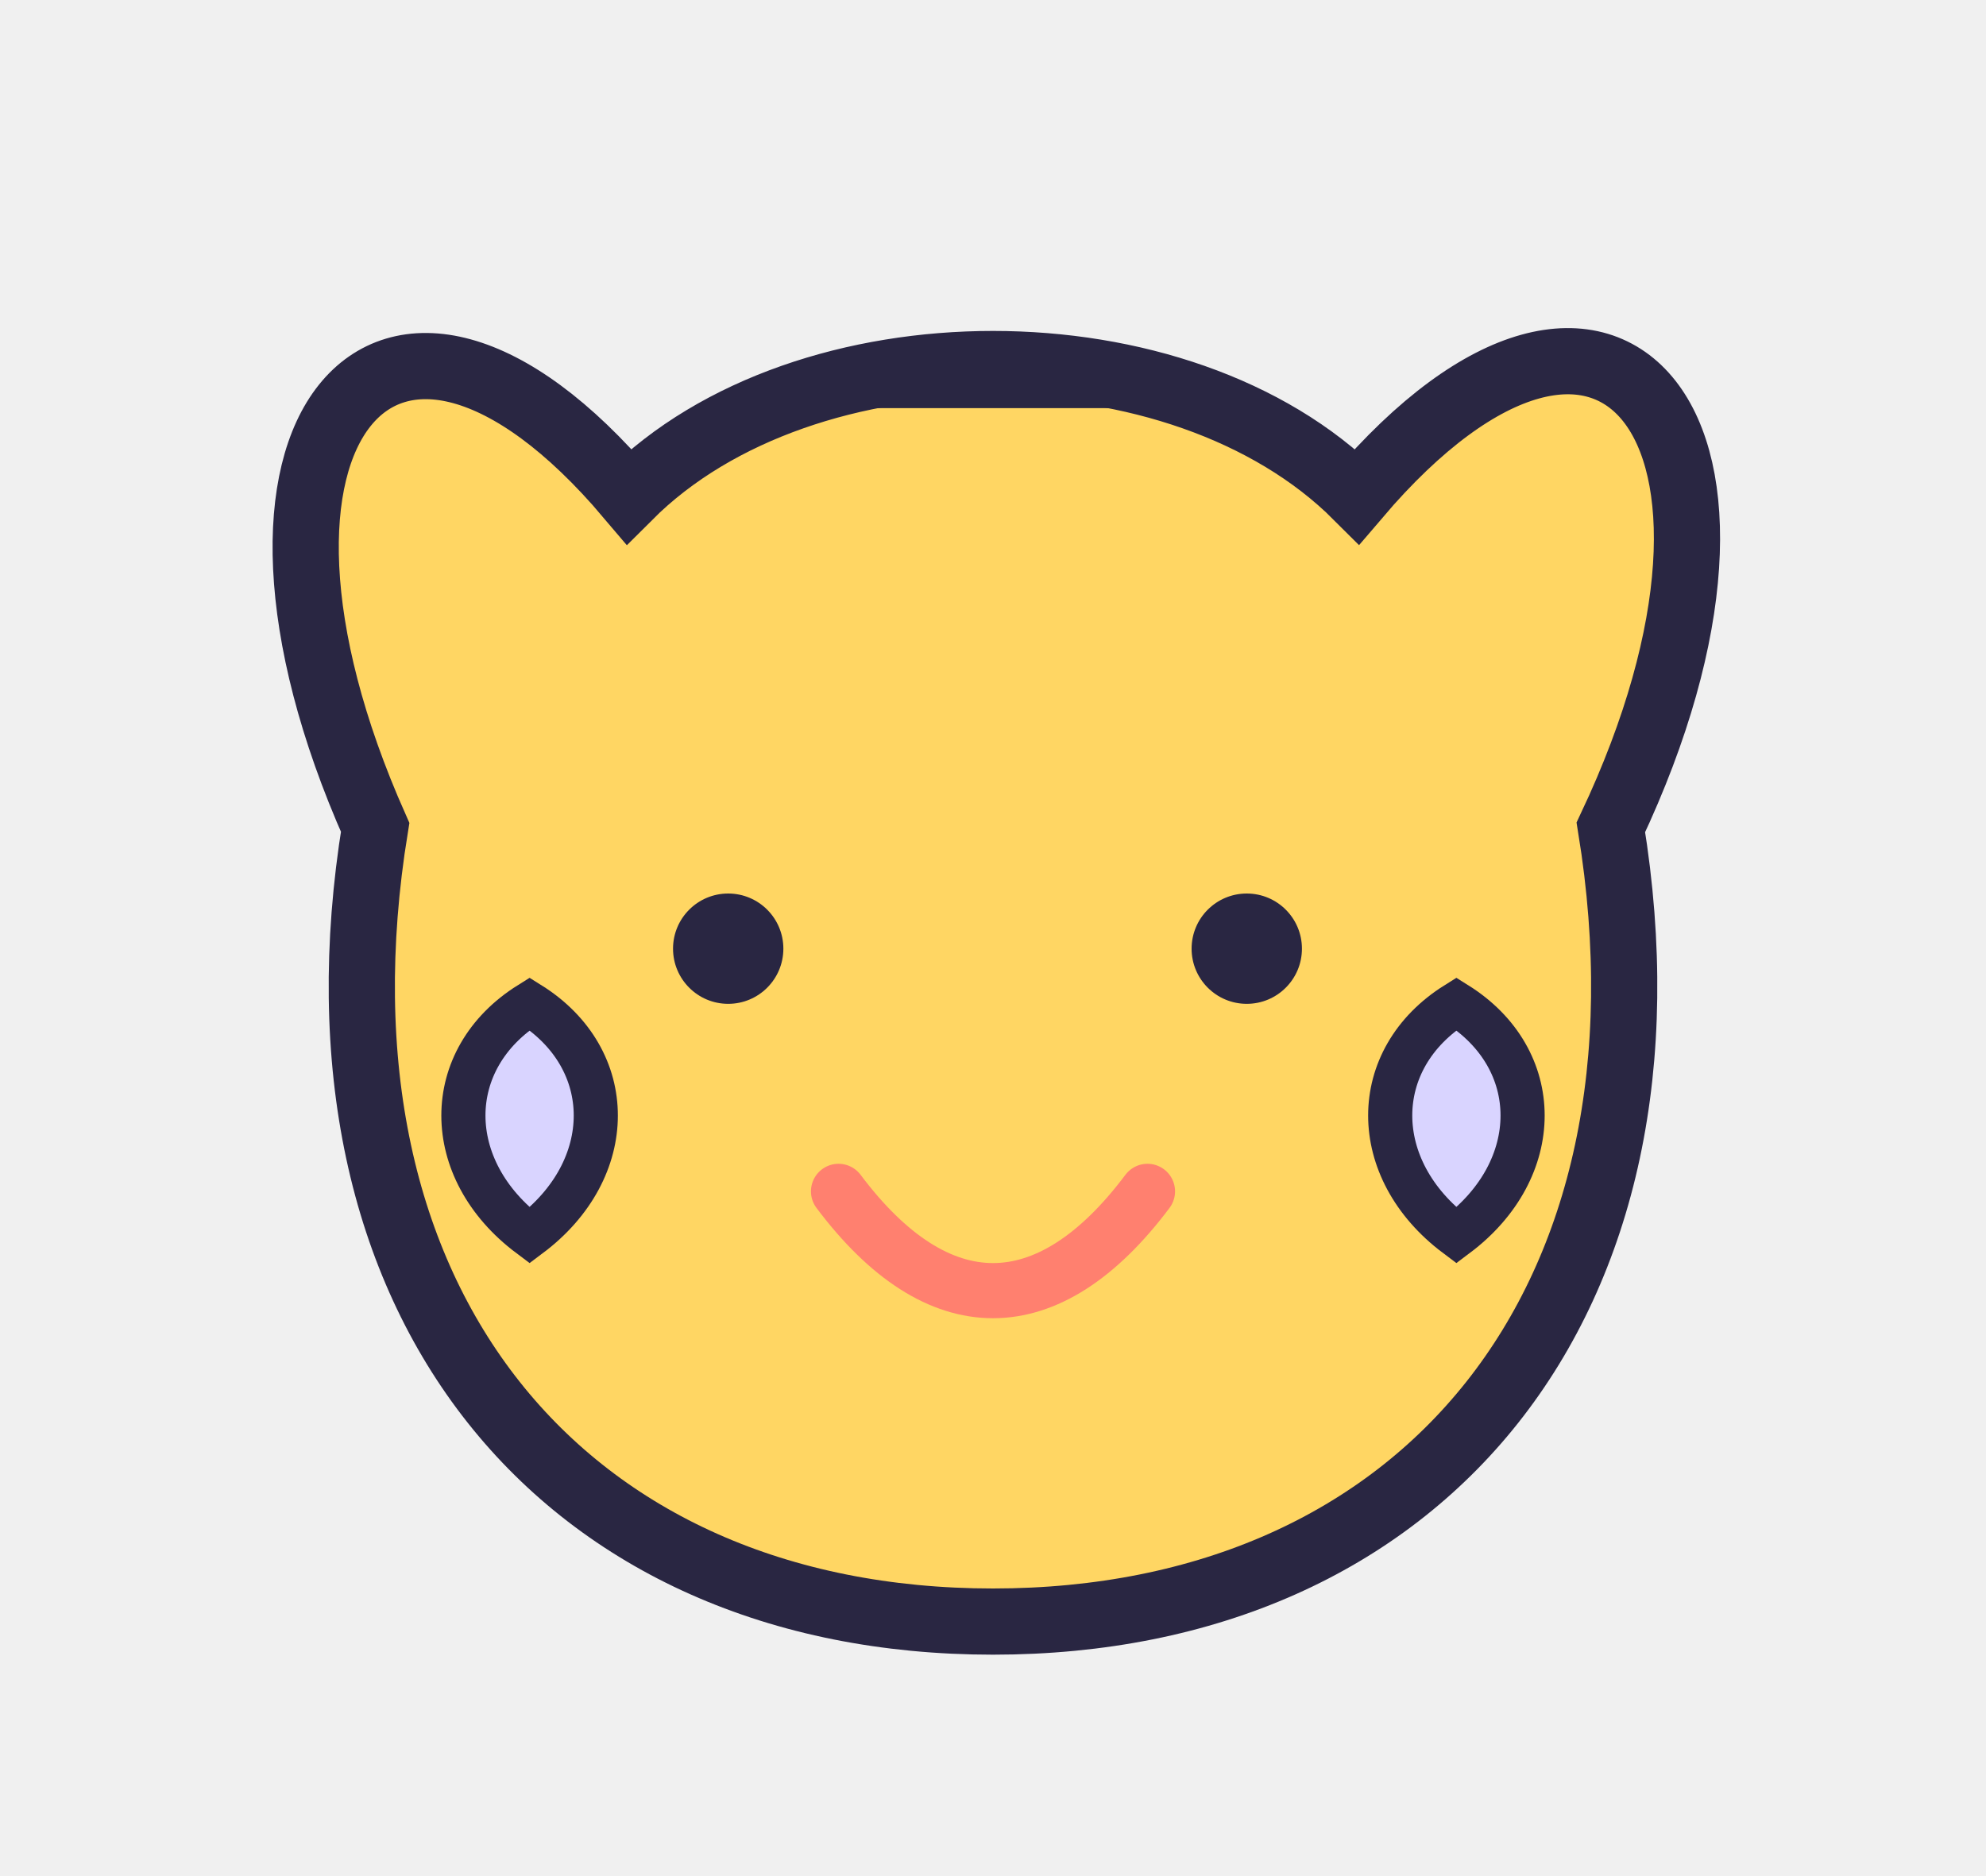
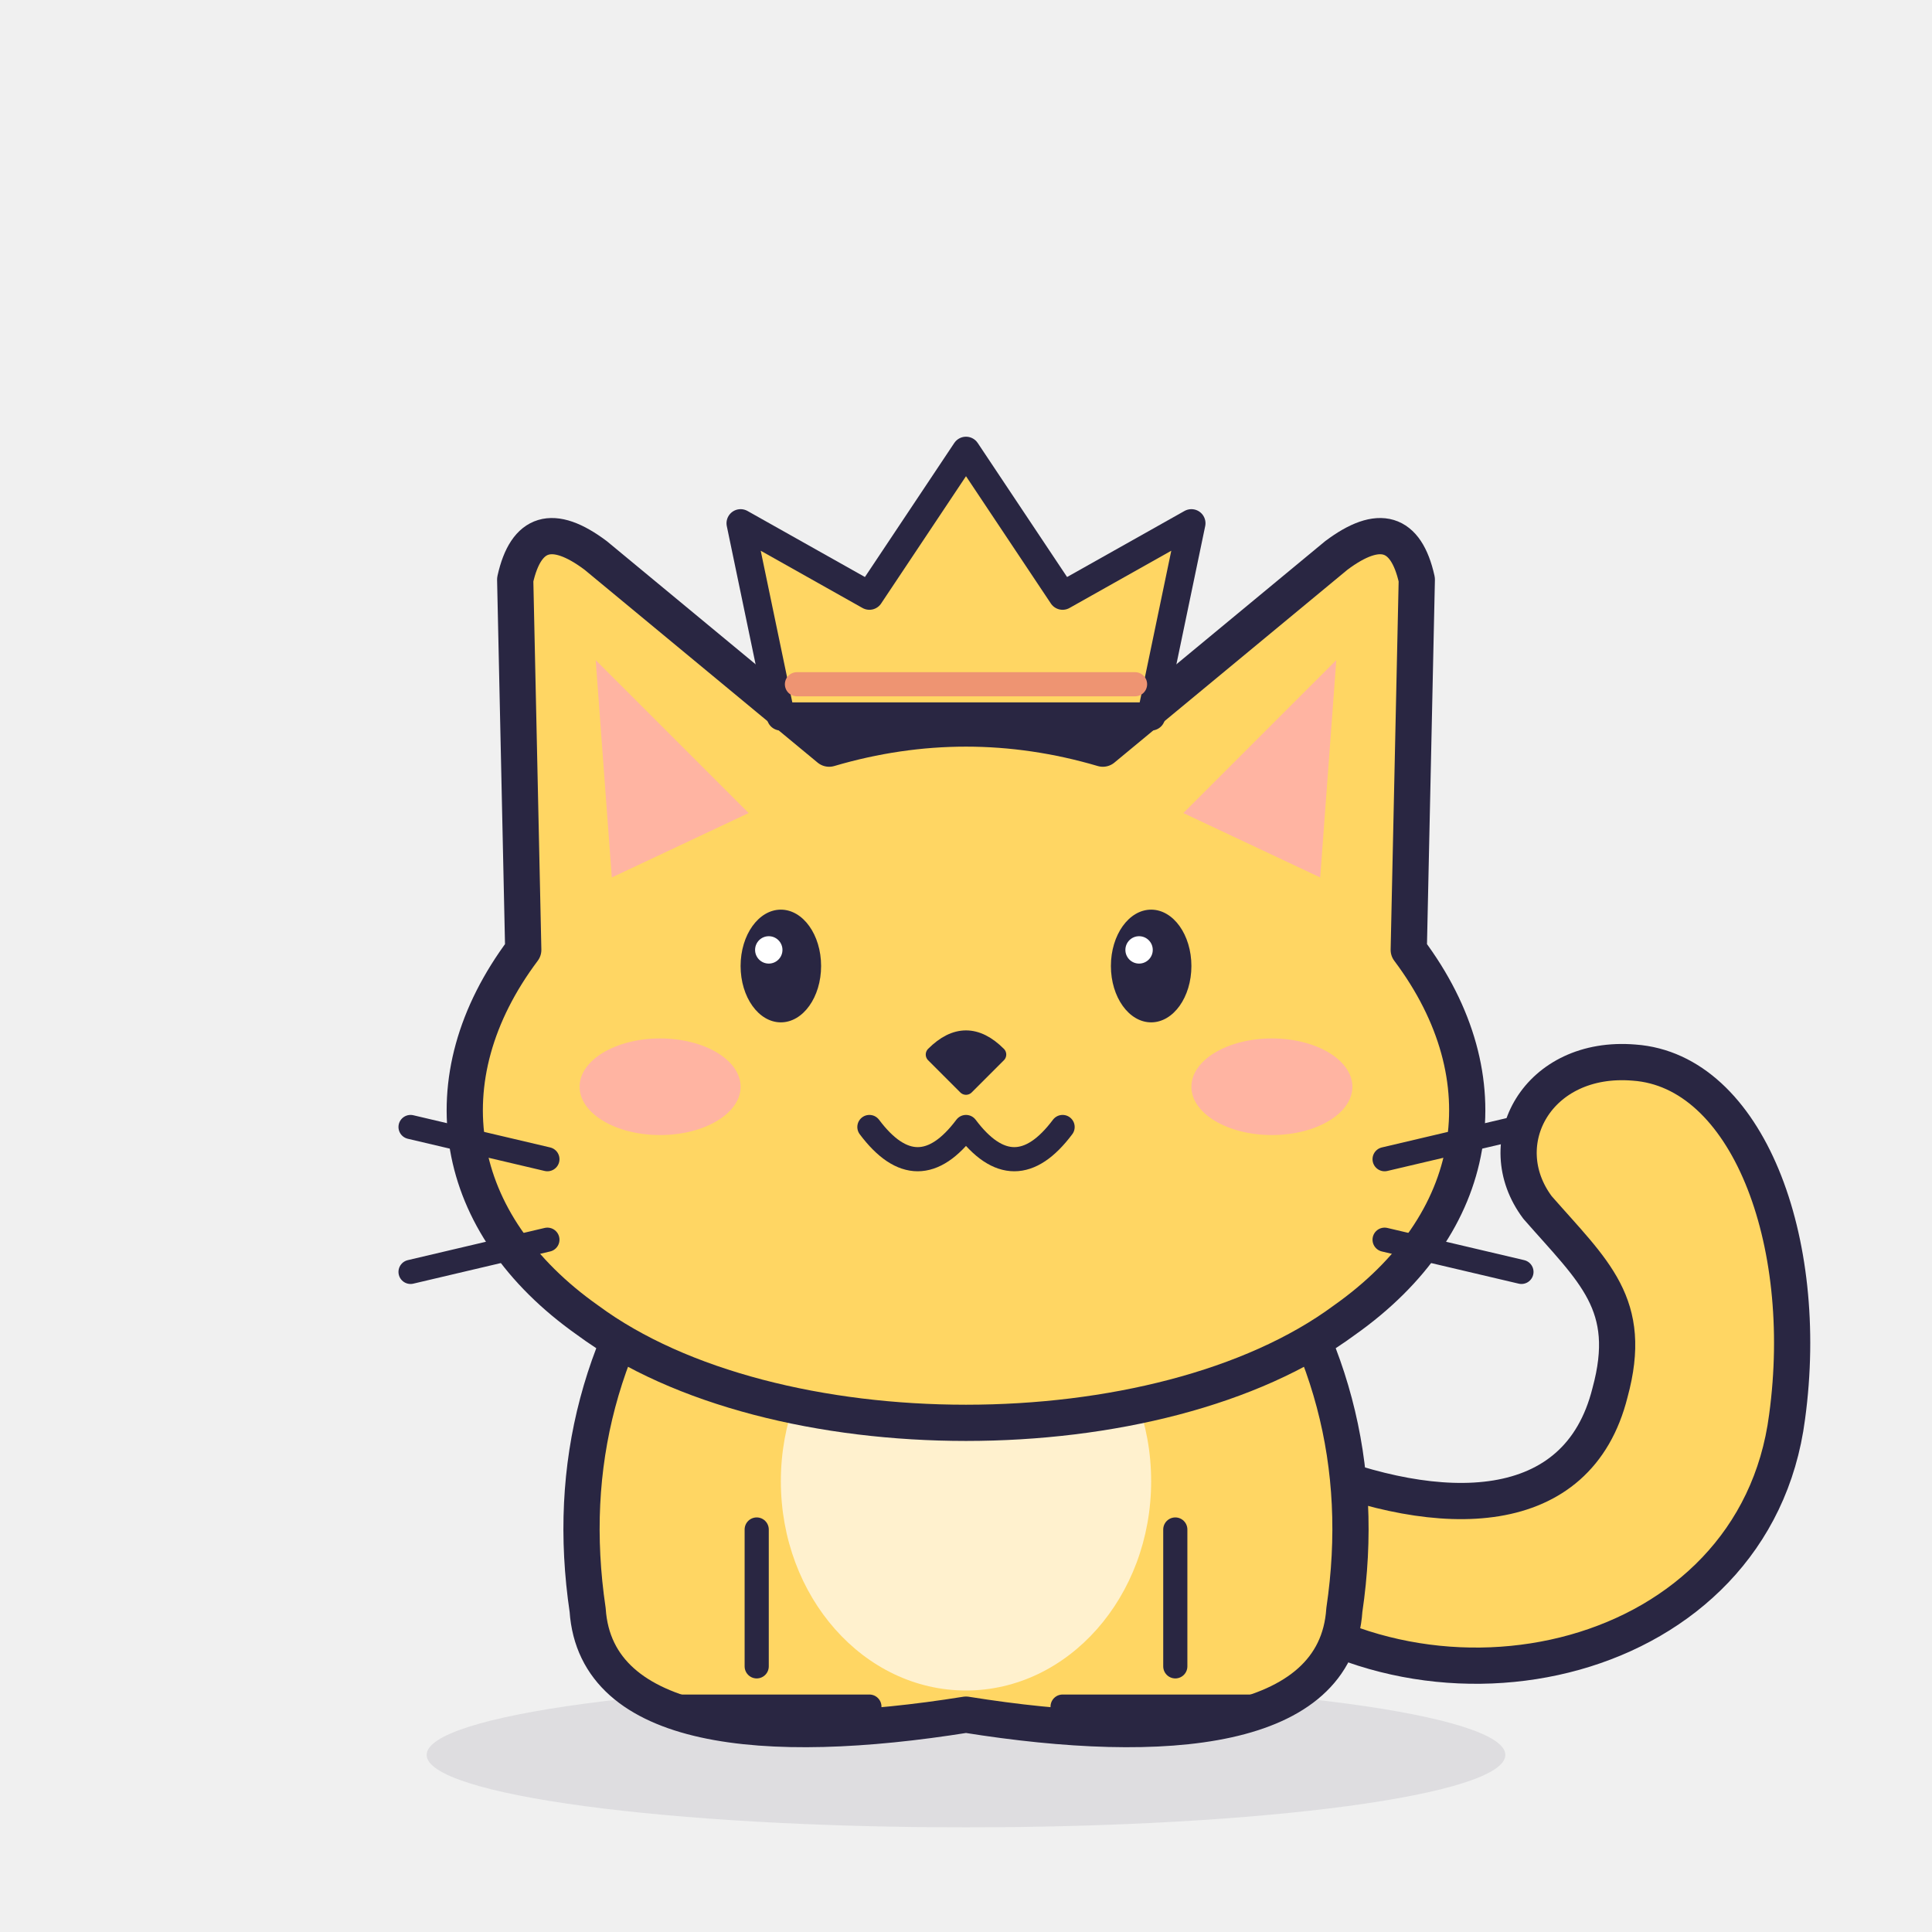
- <svg xmlns="http://www.w3.org/2000/svg" viewBox="0 0 180 170">
-   <path d="M34 75C18 39 35 19 57 45c16-16 50-16 66 0 23-27 40-6 23 30 7 43-17 72-56 72S27 118 34 75Z" fill="#ffd663" stroke="#292642" stroke-width="6" />
-   <circle cx="66" cy="86" r="5" fill="#292642" />
-   <circle cx="113" cy="86" r="5" fill="#292642" />
-   <path d="M76 108c9 12 19 12 28 0" fill="none" stroke="#ff806f" stroke-width="5" stroke-linecap="round" />
-   <path d="M48 112c-8-6-8-16 0-21 8 5 8 15 0 21Zm84 0c8-6 8-16 0-21-8 5-8 15 0 21Z" fill="#d9d4ff" stroke="#292642" stroke-width="4" />
-   <path d="M75 35h30" stroke="#292642" stroke-width="4" stroke-linecap="round" />
+ <svg xmlns="http://www.w3.org/2000/svg" viewBox="0 0 240 240" role="img" aria-label="Level 5: a companion with a simple crown">
+   <g stroke="#292642" stroke-width="4.5" stroke-linecap="round" stroke-linejoin="round">
+     <ellipse cx="120" cy="218" rx="67" ry="9" fill="#292642" opacity=".09" stroke="none" />
+     <path d="M155 197C178 216 218 207 222 176c3-22-5-43-19-44-12-1-18 10-12 18 7 8 12 12 9 23-4 16-21 16-38 9Z" fill="#ffd663" />
+     <path d="M86 151q-17 22-13 49c1 15 22 17 47 13 25 4 46 2 47-13q4-27-13-49" fill="#ffd663" />
+     <ellipse cx="120" cy="184" rx="23" ry="26" fill="#fff1ce" stroke="none" />
+     <path d="M94 190v17m52-17v17M83 212h25m24 0h25" fill="none" stroke-width="3" />
+     <path d="M65 118 64 72q2-9 10-3l29 24q17-5 34 0l29-24q8-6 10 3l-1 46c12 16 9 34-8 46-23 17-71 17-94 0-17-12-20-30-8-46Z" fill="#ffd663" />
+     <path d="m74 82 2 27 17-8Zm92 0-2 27-17-8Z" fill="#ffb4a2" stroke="none" />
+     <g transform="translate(0 16)">
+       <g fill="#292642" stroke="none">
+         <ellipse cx="97" cy="104" rx="5" ry="7" />
+         <ellipse cx="143" cy="104" rx="5" ry="7" />
+         <circle cx="95.5" cy="102" r="1.7" fill="#fff" />
+         <circle cx="141.5" cy="102" r="1.7" fill="#fff" />
+       </g>
+       <ellipse cx="82" cy="119" rx="10" ry="6" fill="#ffb4a2" stroke="none" />
+       <ellipse cx="158" cy="119" rx="10" ry="6" fill="#ffb4a2" stroke="none" />
+       <path d="M116 115q4-4 8 0l-4 4Z" fill="#292642" stroke-width="2" />
+       <path d="M108 124q6 8 12 0q6 8 12 0" fill="none" stroke-width="3" />
+       <path d="m68 128-17-4m17 14-17 4m121-14 17-4m-17 14 17 4" fill="none" stroke-width="3" />
+     </g>
+     <path d="M97 89 92 65 108 74 120 56 132 74 148 65 143 89Z" fill="#ffd663" stroke-width="3.5" />
+     <path d="M99 85h42" fill="none" stroke="#ee9472" stroke-width="3" />
+   </g>
</svg>
